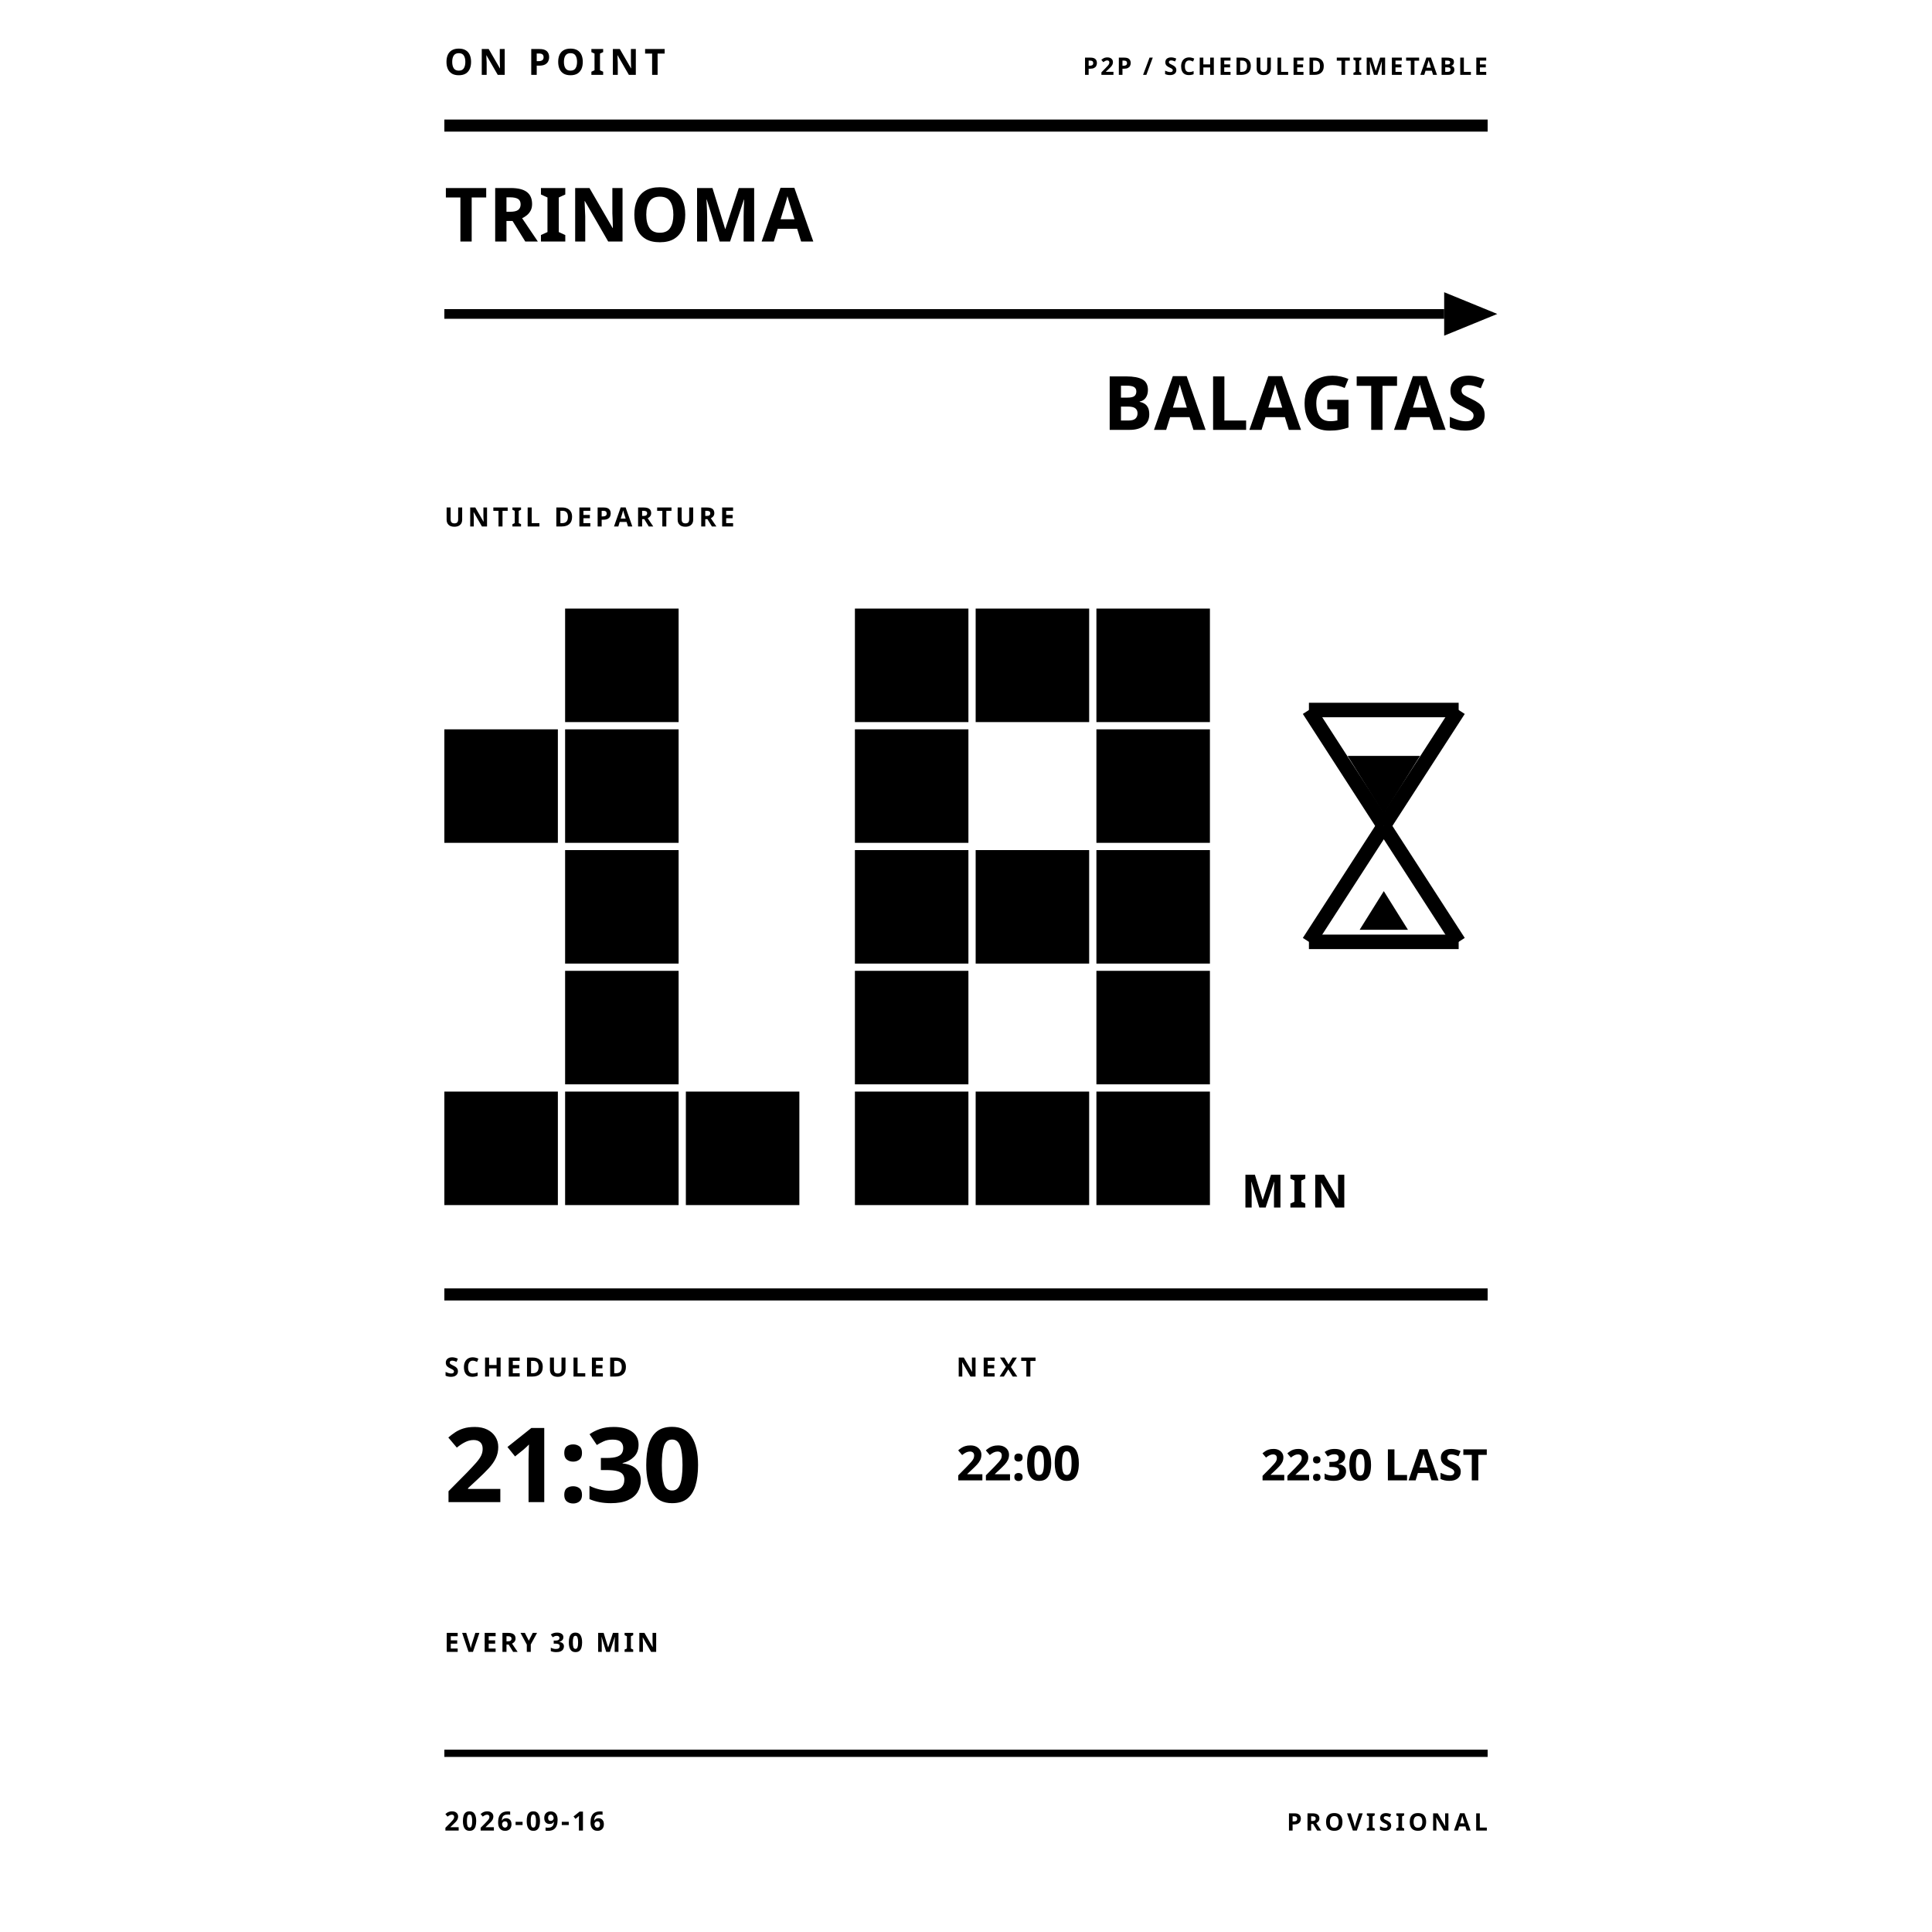
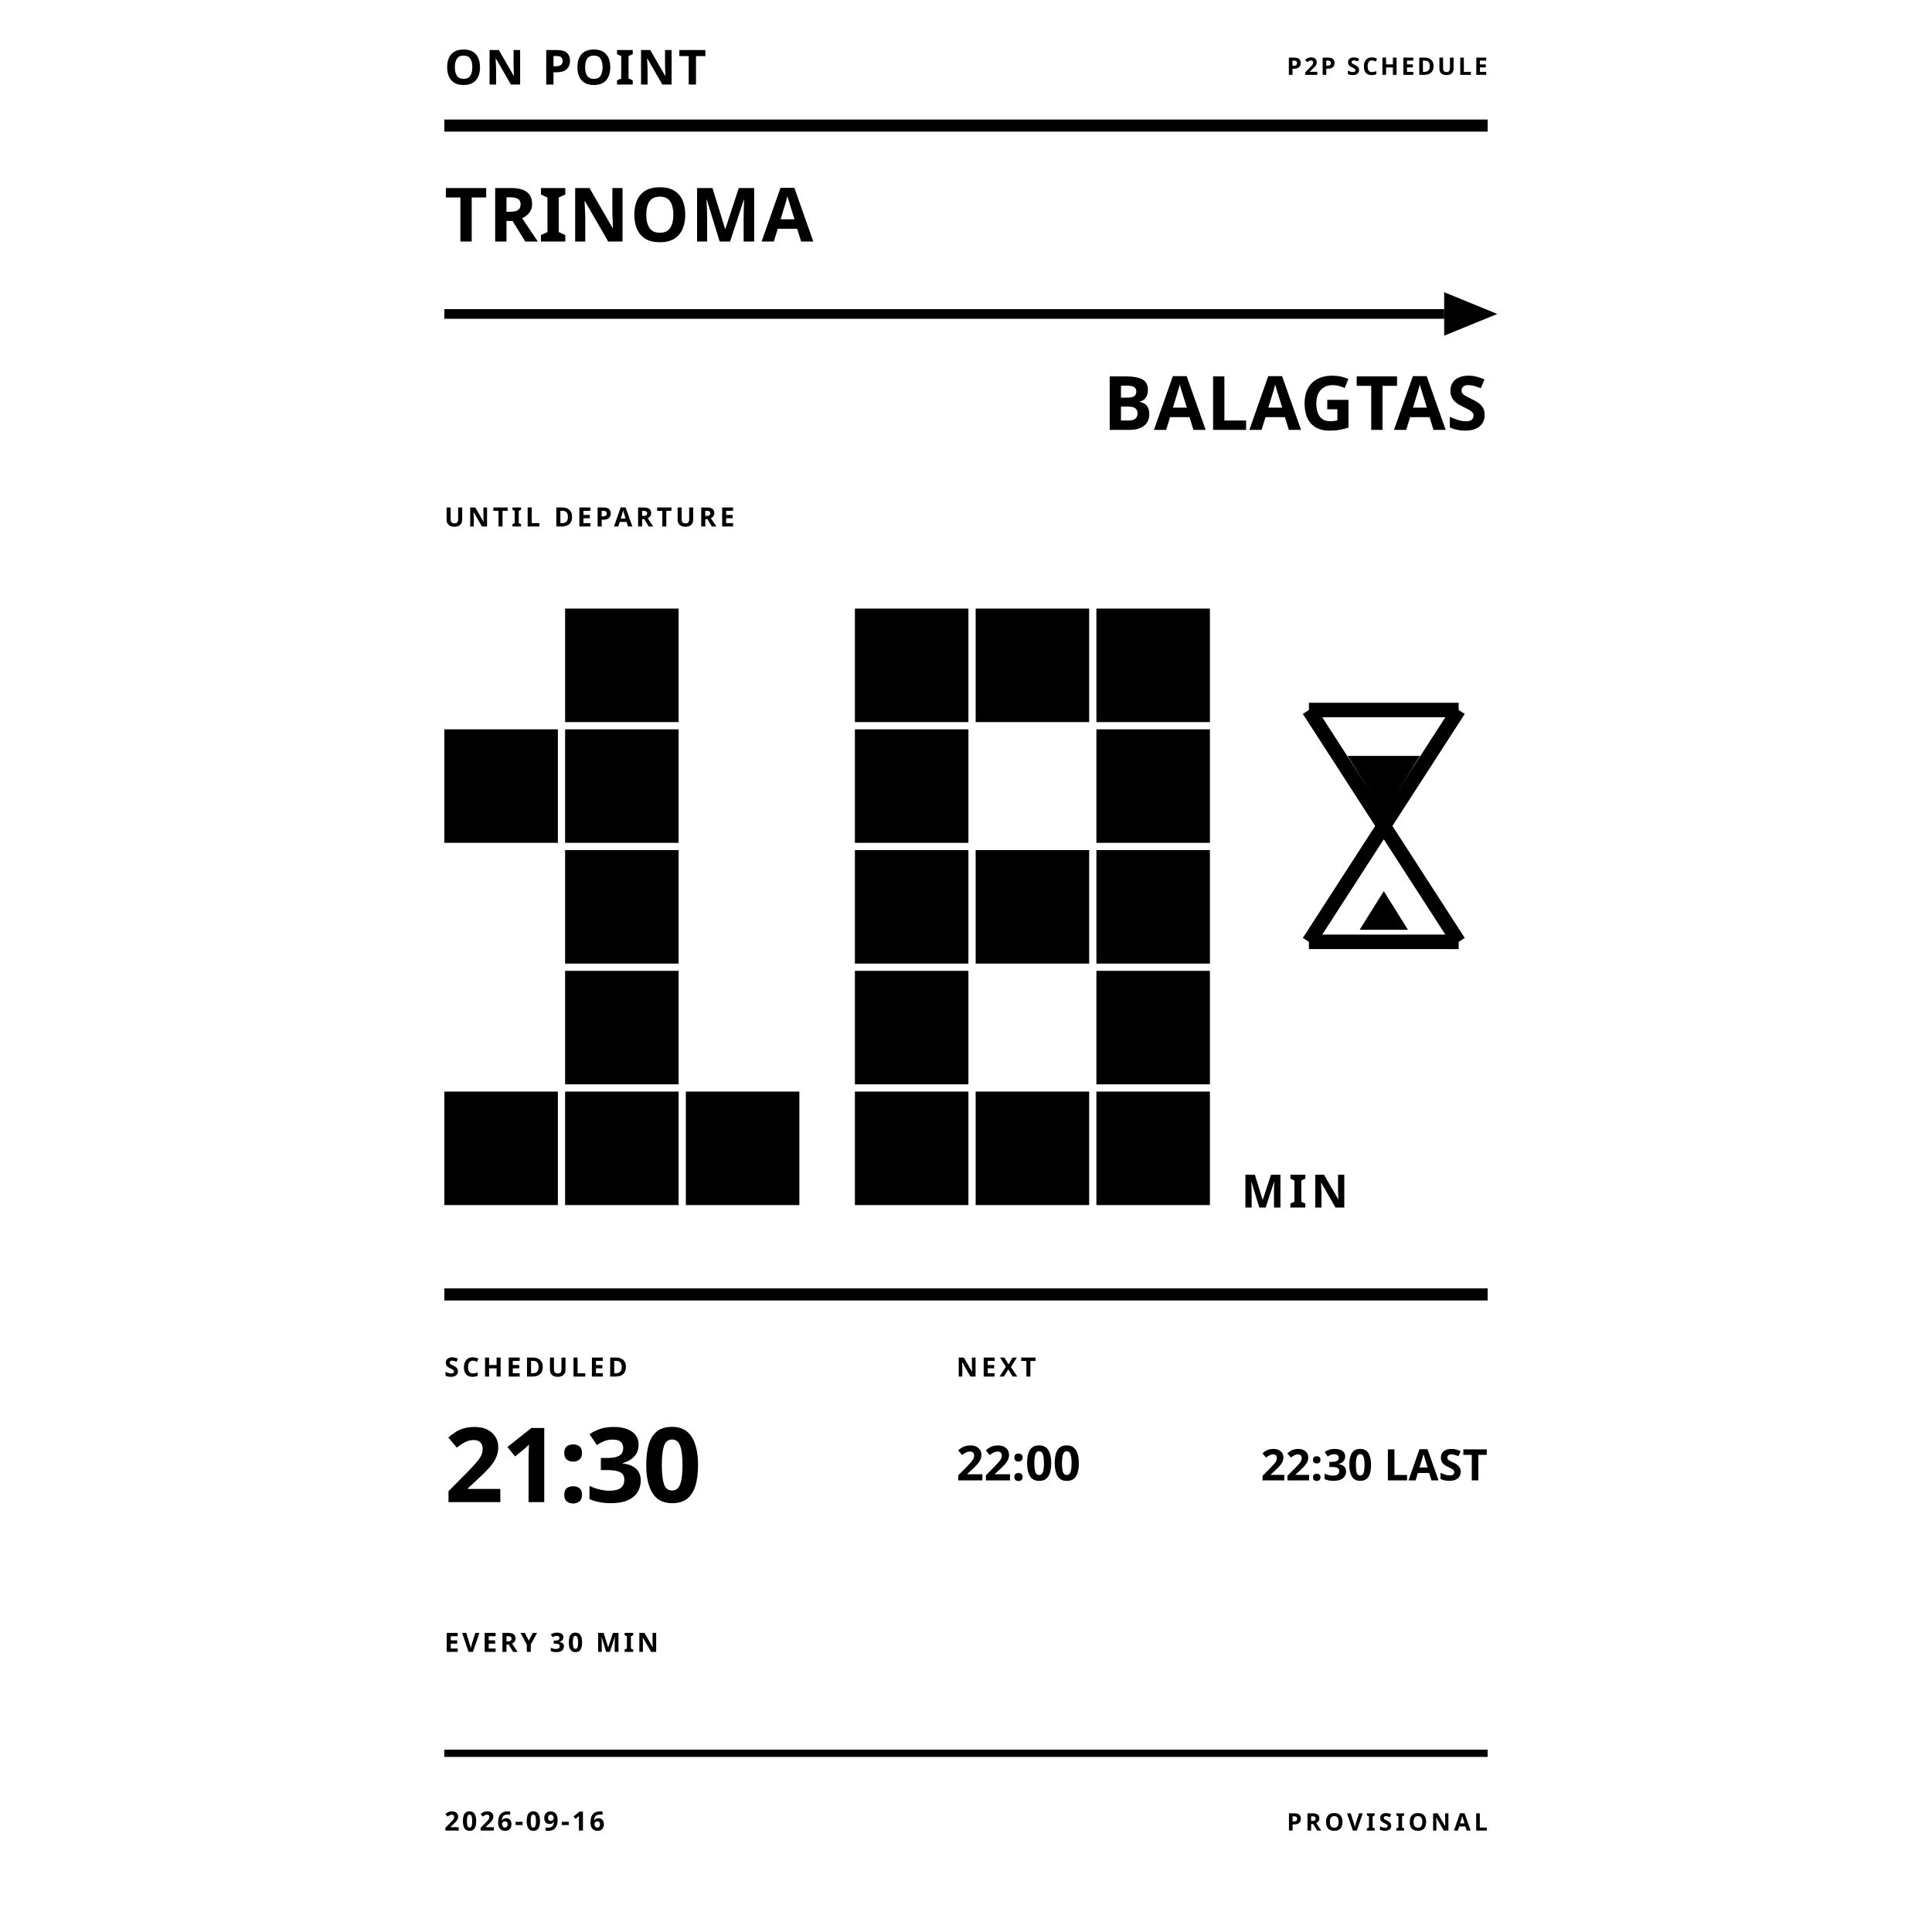
<svg xmlns="http://www.w3.org/2000/svg" width="800" height="800" viewBox="0 0 800 800" data-output-width="480" data-output-height="800">
  <style>
@font-face {
  font-family: 'Preview Noto Sans';
  src: url('file:///Users/almariano1/Downloads/project-on-point/lib/EpdFont/builtinFonts/source/NotoSans/NotoSans-Regular.ttf');
  font-weight: 400;
}
@font-face {
  font-family: 'Preview Noto Sans';
  src: url('file:///Users/almariano1/Downloads/project-on-point/lib/EpdFont/builtinFonts/source/NotoSans/NotoSans-Bold.ttf');
  font-weight: 700;
}
@font-face {
  font-family: 'Preview Ubuntu';
  src: url('file:///Users/almariano1/Downloads/project-on-point/lib/EpdFont/builtinFonts/source/Ubuntu/Ubuntu-Regular.ttf');
  font-weight: 400;
}
@font-face {
  font-family: 'Preview Ubuntu';
  src: url('file:///Users/almariano1/Downloads/project-on-point/lib/EpdFont/builtinFonts/source/Ubuntu/Ubuntu-Bold.ttf');
  font-weight: 700;
}
text { font-family: 'Preview Noto Sans', sans-serif; }
.utility { font-family: 'Preview Ubuntu', sans-serif; }
</style>
  <rect width="800" height="800" fill="#fff" />
  <g transform="translate(160 0)">
-     <text class="utility" x="24" y="31" font-size="15" font-weight="700" fill="#000" text-anchor="start" letter-spacing="2.2">ON POINT</text>
-     <text class="utility" x="456" y="31" font-size="10" font-weight="700" fill="#000" text-anchor="end" letter-spacing="1.0">P2P / SCHEDULED TIMETABLE</text>
+     <text x="24" y="35" font-size="20" font-weight="700" fill="#000" text-anchor="start" letter-spacing="1.0">ON POINT</text>
+     <text class="utility" x="456" y="31" font-size="10" font-weight="700" fill="#000" text-anchor="end" letter-spacing="1.0">P2P SCHEDULE</text>
    <line x1="24" y1="52" x2="456" y2="52" stroke="#000" stroke-width="5" />
    <text x="24" y="100" font-size="31" font-weight="700" fill="#000" text-anchor="start" letter-spacing="0.3">TRINOMA</text>
    <line x1="24" y1="130" x2="438" y2="130" stroke="#000" stroke-width="4" />
    <polygon points="438,121 460,130 438,139" fill="#000" />
    <text x="456" y="178" font-size="31" font-weight="700" fill="#000" text-anchor="end" letter-spacing="0.3">BALAGTAS</text>
    <text class="utility" x="24" y="218" font-size="11" font-weight="700" fill="#000" text-anchor="start" letter-spacing="1.4">UNTIL DEPARTURE</text>
    <rect x="74" y="252" width="47" height="47" fill="#000" />
    <rect x="24" y="302" width="47" height="47" fill="#000" />
    <rect x="74" y="302" width="47" height="47" fill="#000" />
    <rect x="74" y="352" width="47" height="47" fill="#000" />
    <rect x="74" y="402" width="47" height="47" fill="#000" />
    <rect x="24" y="452" width="47" height="47" fill="#000" />
    <rect x="74" y="452" width="47" height="47" fill="#000" />
    <rect x="124" y="452" width="47" height="47" fill="#000" />
    <rect x="194" y="252" width="47" height="47" fill="#000" />
    <rect x="244" y="252" width="47" height="47" fill="#000" />
    <rect x="294" y="252" width="47" height="47" fill="#000" />
    <rect x="194" y="302" width="47" height="47" fill="#000" />
    <rect x="294" y="302" width="47" height="47" fill="#000" />
    <rect x="194" y="352" width="47" height="47" fill="#000" />
    <rect x="244" y="352" width="47" height="47" fill="#000" />
    <rect x="294" y="352" width="47" height="47" fill="#000" />
    <rect x="194" y="402" width="47" height="47" fill="#000" />
    <rect x="294" y="402" width="47" height="47" fill="#000" />
    <rect x="194" y="452" width="47" height="47" fill="#000" />
    <rect x="244" y="452" width="47" height="47" fill="#000" />
    <rect x="294" y="452" width="47" height="47" fill="#000" />
    <line x1="382" y1="294" x2="444" y2="294" stroke="#000" stroke-width="6" />
    <line x1="382" y1="390" x2="444" y2="390" stroke="#000" stroke-width="6" />
    <line x1="382" y1="294" x2="413" y2="342" stroke="#000" stroke-width="6" />
    <line x1="444" y1="294" x2="413" y2="342" stroke="#000" stroke-width="6" />
    <line x1="413" y1="342" x2="382" y2="390" stroke="#000" stroke-width="6" />
    <line x1="413" y1="342" x2="444" y2="390" stroke="#000" stroke-width="6" />
    <polygon points="413,337 398,313 428,313" fill="#000" />
    <polygon points="413,369 403,385 423,385" fill="#000" />
    <text class="utility" x="354" y="500" font-size="19" font-weight="700" fill="#000" text-anchor="start" letter-spacing="1.8">MIN</text>
    <line x1="24" y1="536" x2="456" y2="536" stroke="#000" stroke-width="5" />
    <text class="utility" x="24" y="570" font-size="11" font-weight="700" fill="#000" text-anchor="start" letter-spacing="1.4">SCHEDULED</text>
    <text x="24" y="622" font-size="43" font-weight="700" fill="#000" text-anchor="start" letter-spacing="-1.0">21:30</text>
    <text class="utility" x="236" y="570" font-size="11" font-weight="700" fill="#000" text-anchor="start" letter-spacing="1.4">NEXT</text>
    <text x="236" y="613" font-size="20" font-weight="700" fill="#000" text-anchor="start" letter-spacing="0">22:00</text>
    <text x="456" y="613" font-size="18" font-weight="700" fill="#000" text-anchor="end" letter-spacing="0">22:30 LAST</text>
    <text class="utility" x="24" y="684" font-size="11" font-weight="700" fill="#000" text-anchor="start" letter-spacing="1.2">EVERY 30 MIN</text>
    <line x1="24" y1="726" x2="456" y2="726" stroke="#000" stroke-width="3" />
    <text class="utility" x="24" y="758" font-size="11" font-weight="700" fill="#000" text-anchor="start" letter-spacing="1.0">2026-09-16</text>
    <text class="utility" x="456" y="758" font-size="10" font-weight="700" fill="#000" text-anchor="end" letter-spacing="1.4">PROVISIONAL</text>
  </g>
</svg>
